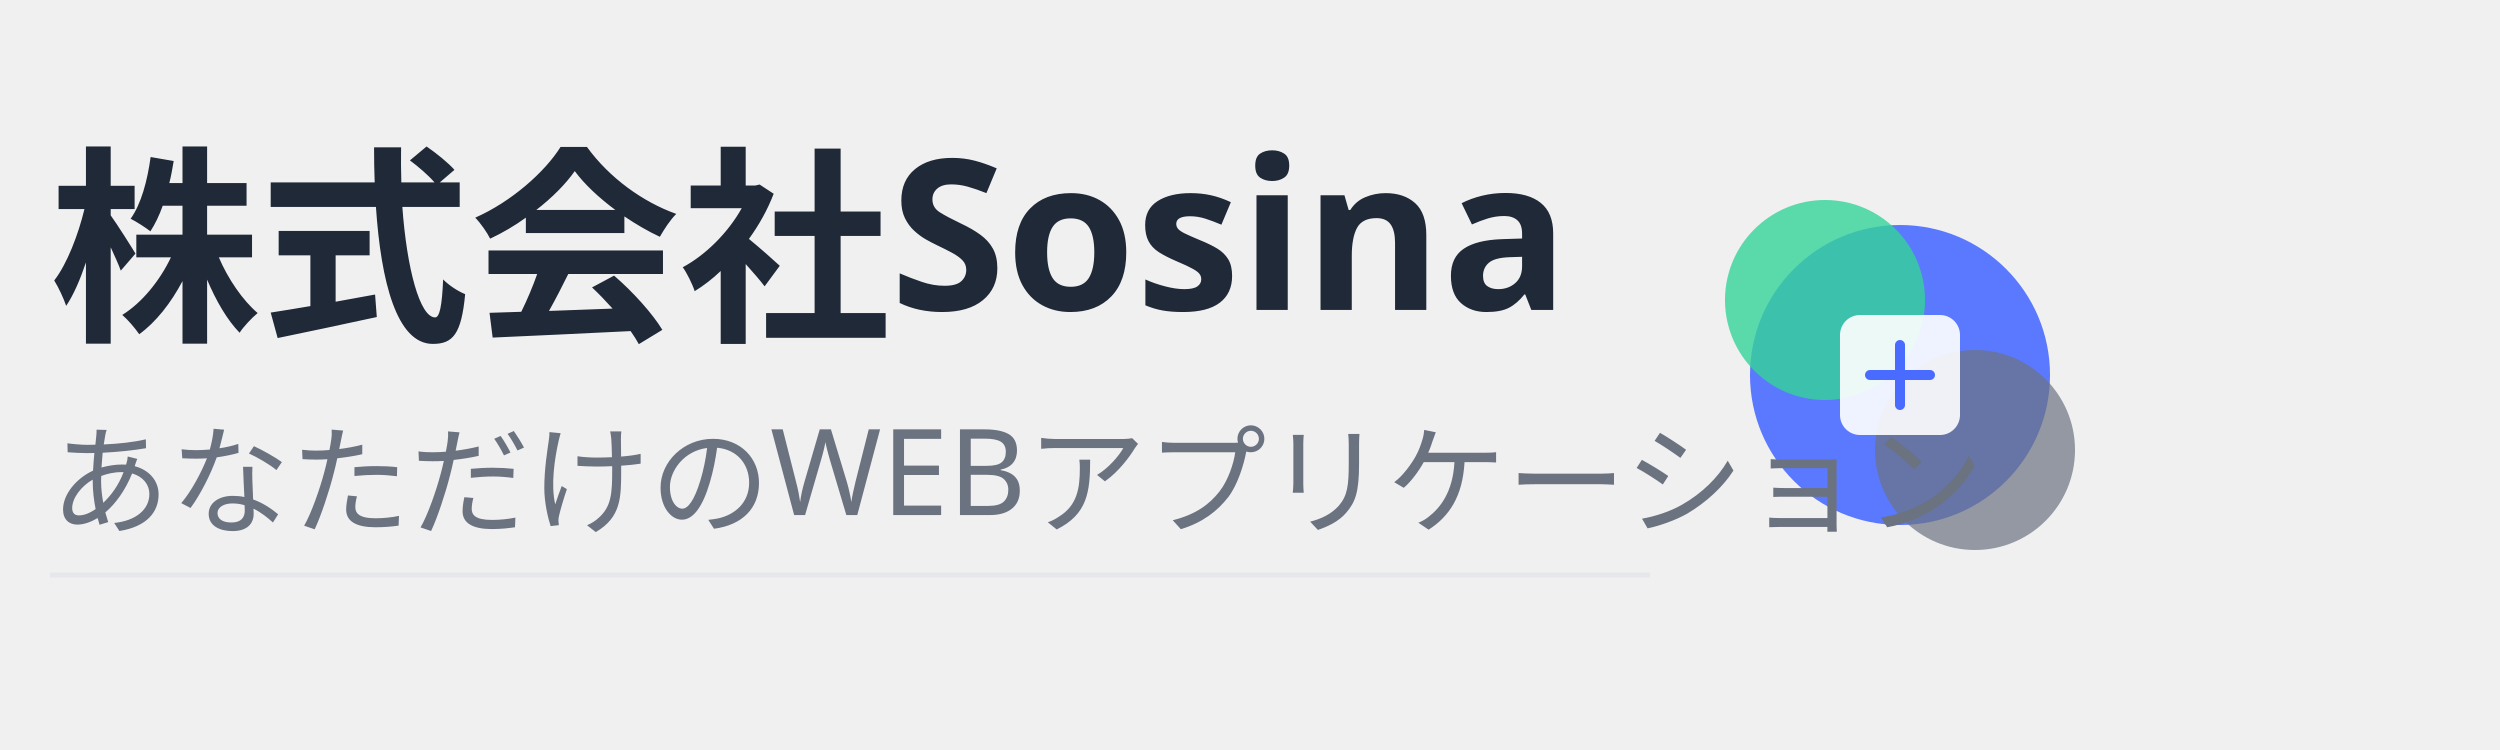
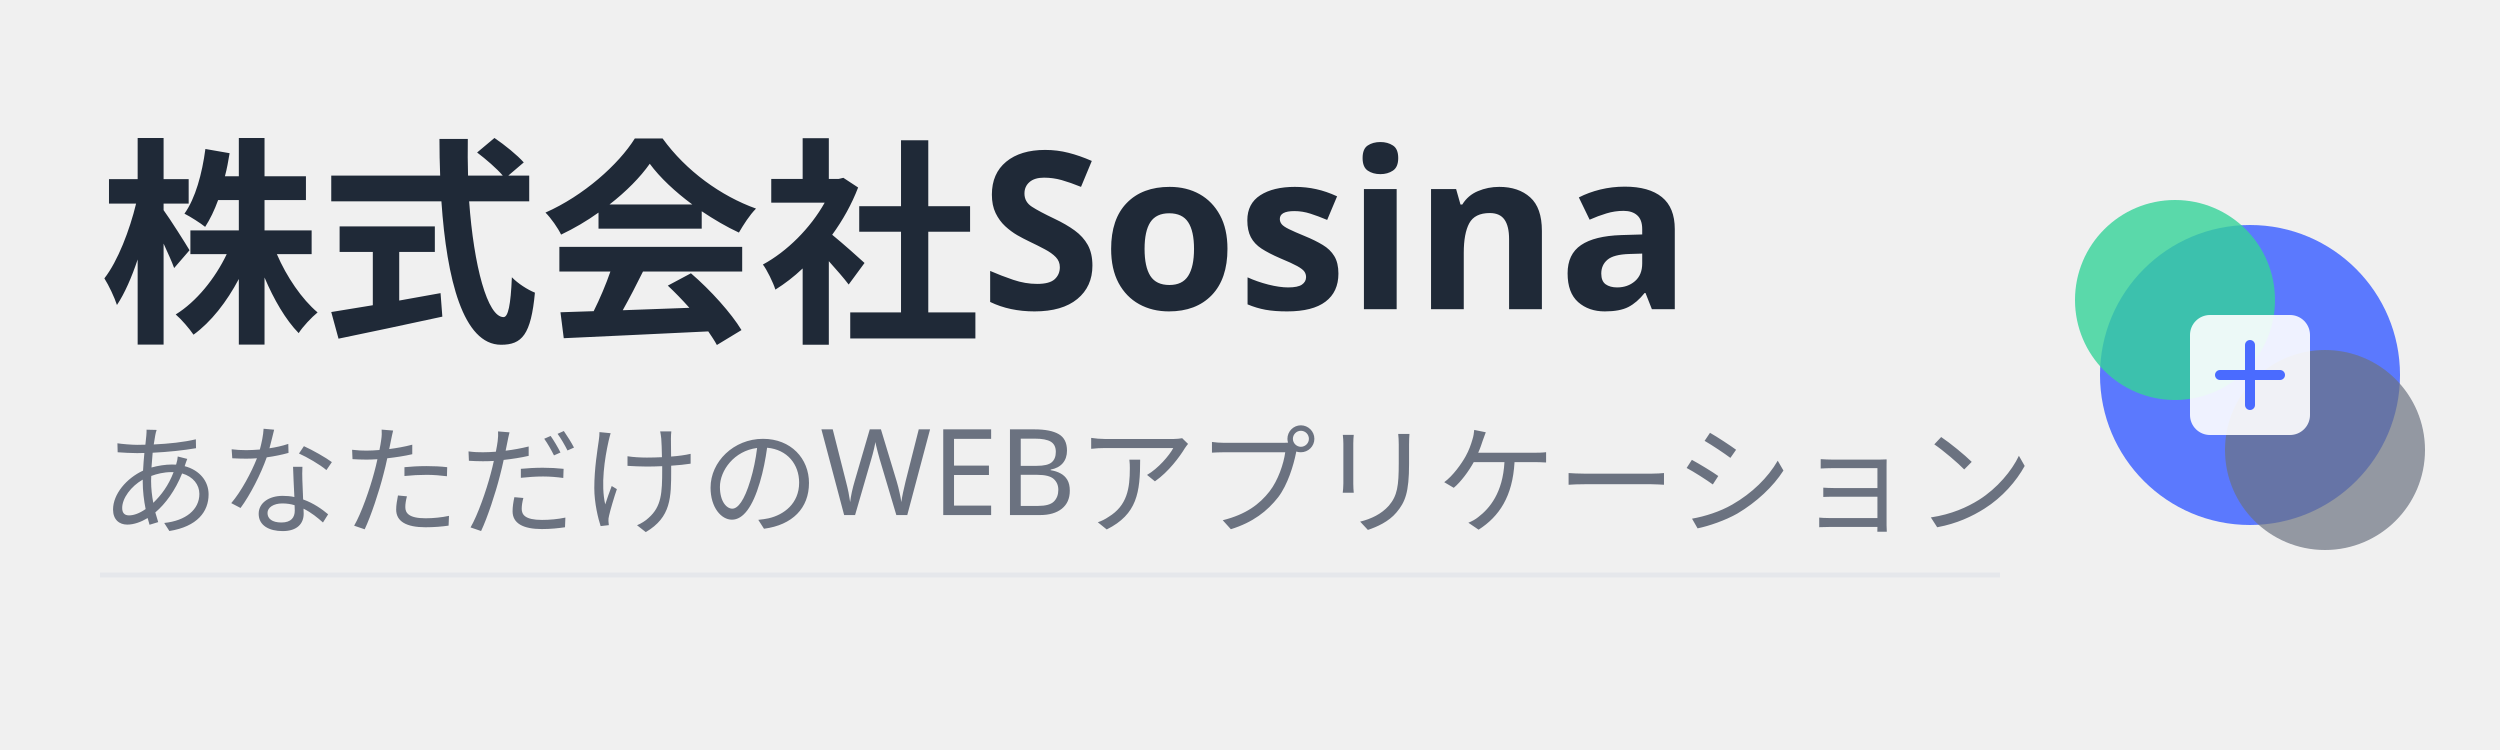
<svg xmlns="http://www.w3.org/2000/svg" viewBox="0 0 500 150">
  <rect width="500" height="150" fill="transparent" />
-   <g transform="translate(380, 75)">
+   <g transform="translate(450, 75)">
    <circle cx="0" cy="0" r="30" fill="#4a6bff" opacity="0.9" />
    <circle cx="-15" cy="-15" r="20" fill="#34d399" opacity="0.8" />
    <circle cx="15" cy="15" r="20" fill="#6b7280" opacity="0.7" />
    <rect x="-12" y="-12" width="24" height="24" rx="4" fill="white" opacity="0.9" />
    <path d="M-6,0 H6 M0,-6 V6" stroke="#4a6bff" stroke-width="2" stroke-linecap="round" />
  </g>
-   <g transform="translate(10, 0)">
-     <text x="0" y="65" font-family="'Noto Sans JP', sans-serif" font-size="42" font-weight="700" fill="#1f2937">
+   <g transform="translate(20, 0)">
+     <text x="0" y="65" font-family="'Noto Sans JP', sans-serif" font-size="44" font-weight="700" fill="#1f2937">
      株式会社Sosina
    </text>
    <text x="0" y="105" font-family="'Noto Sans JP', sans-serif" font-size="24" font-weight="400" fill="#6b7280">
      あなただけのWEBアプリケーション
    </text>
  </g>
-   <line x1="10" y1="115" x2="330" y2="115" stroke="#e5e7eb" stroke-width="1" />
+   <line x1="20" y1="115" x2="400" y2="115" stroke="#e5e7eb" stroke-width="1" />
</svg>
